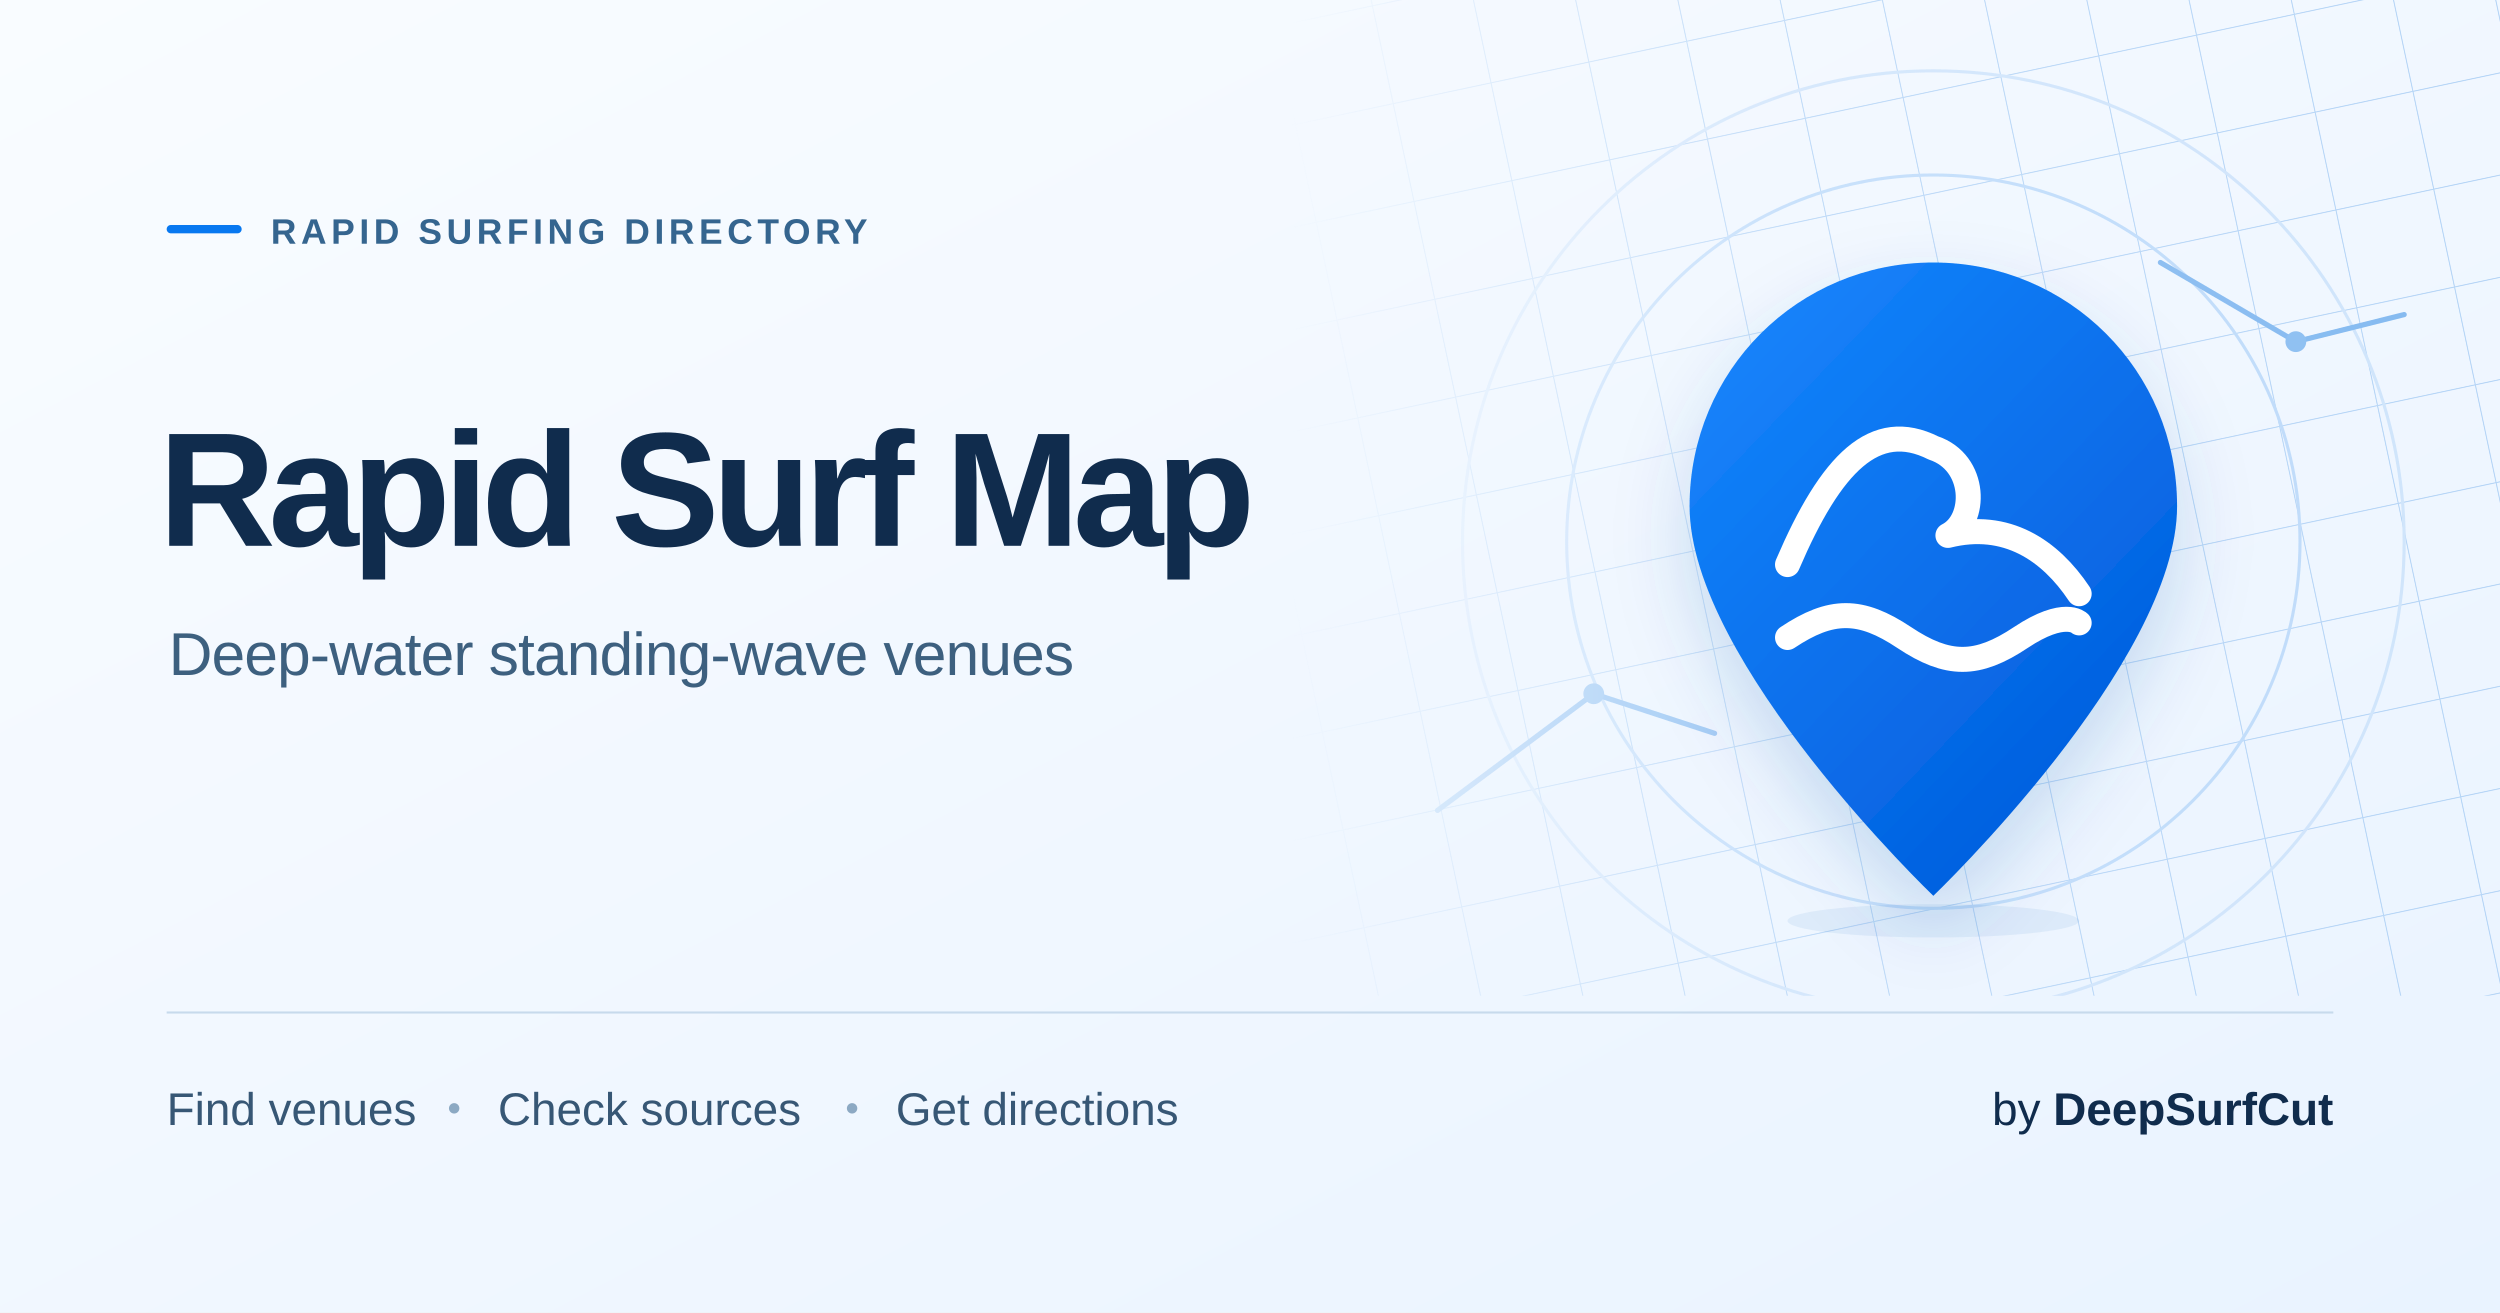
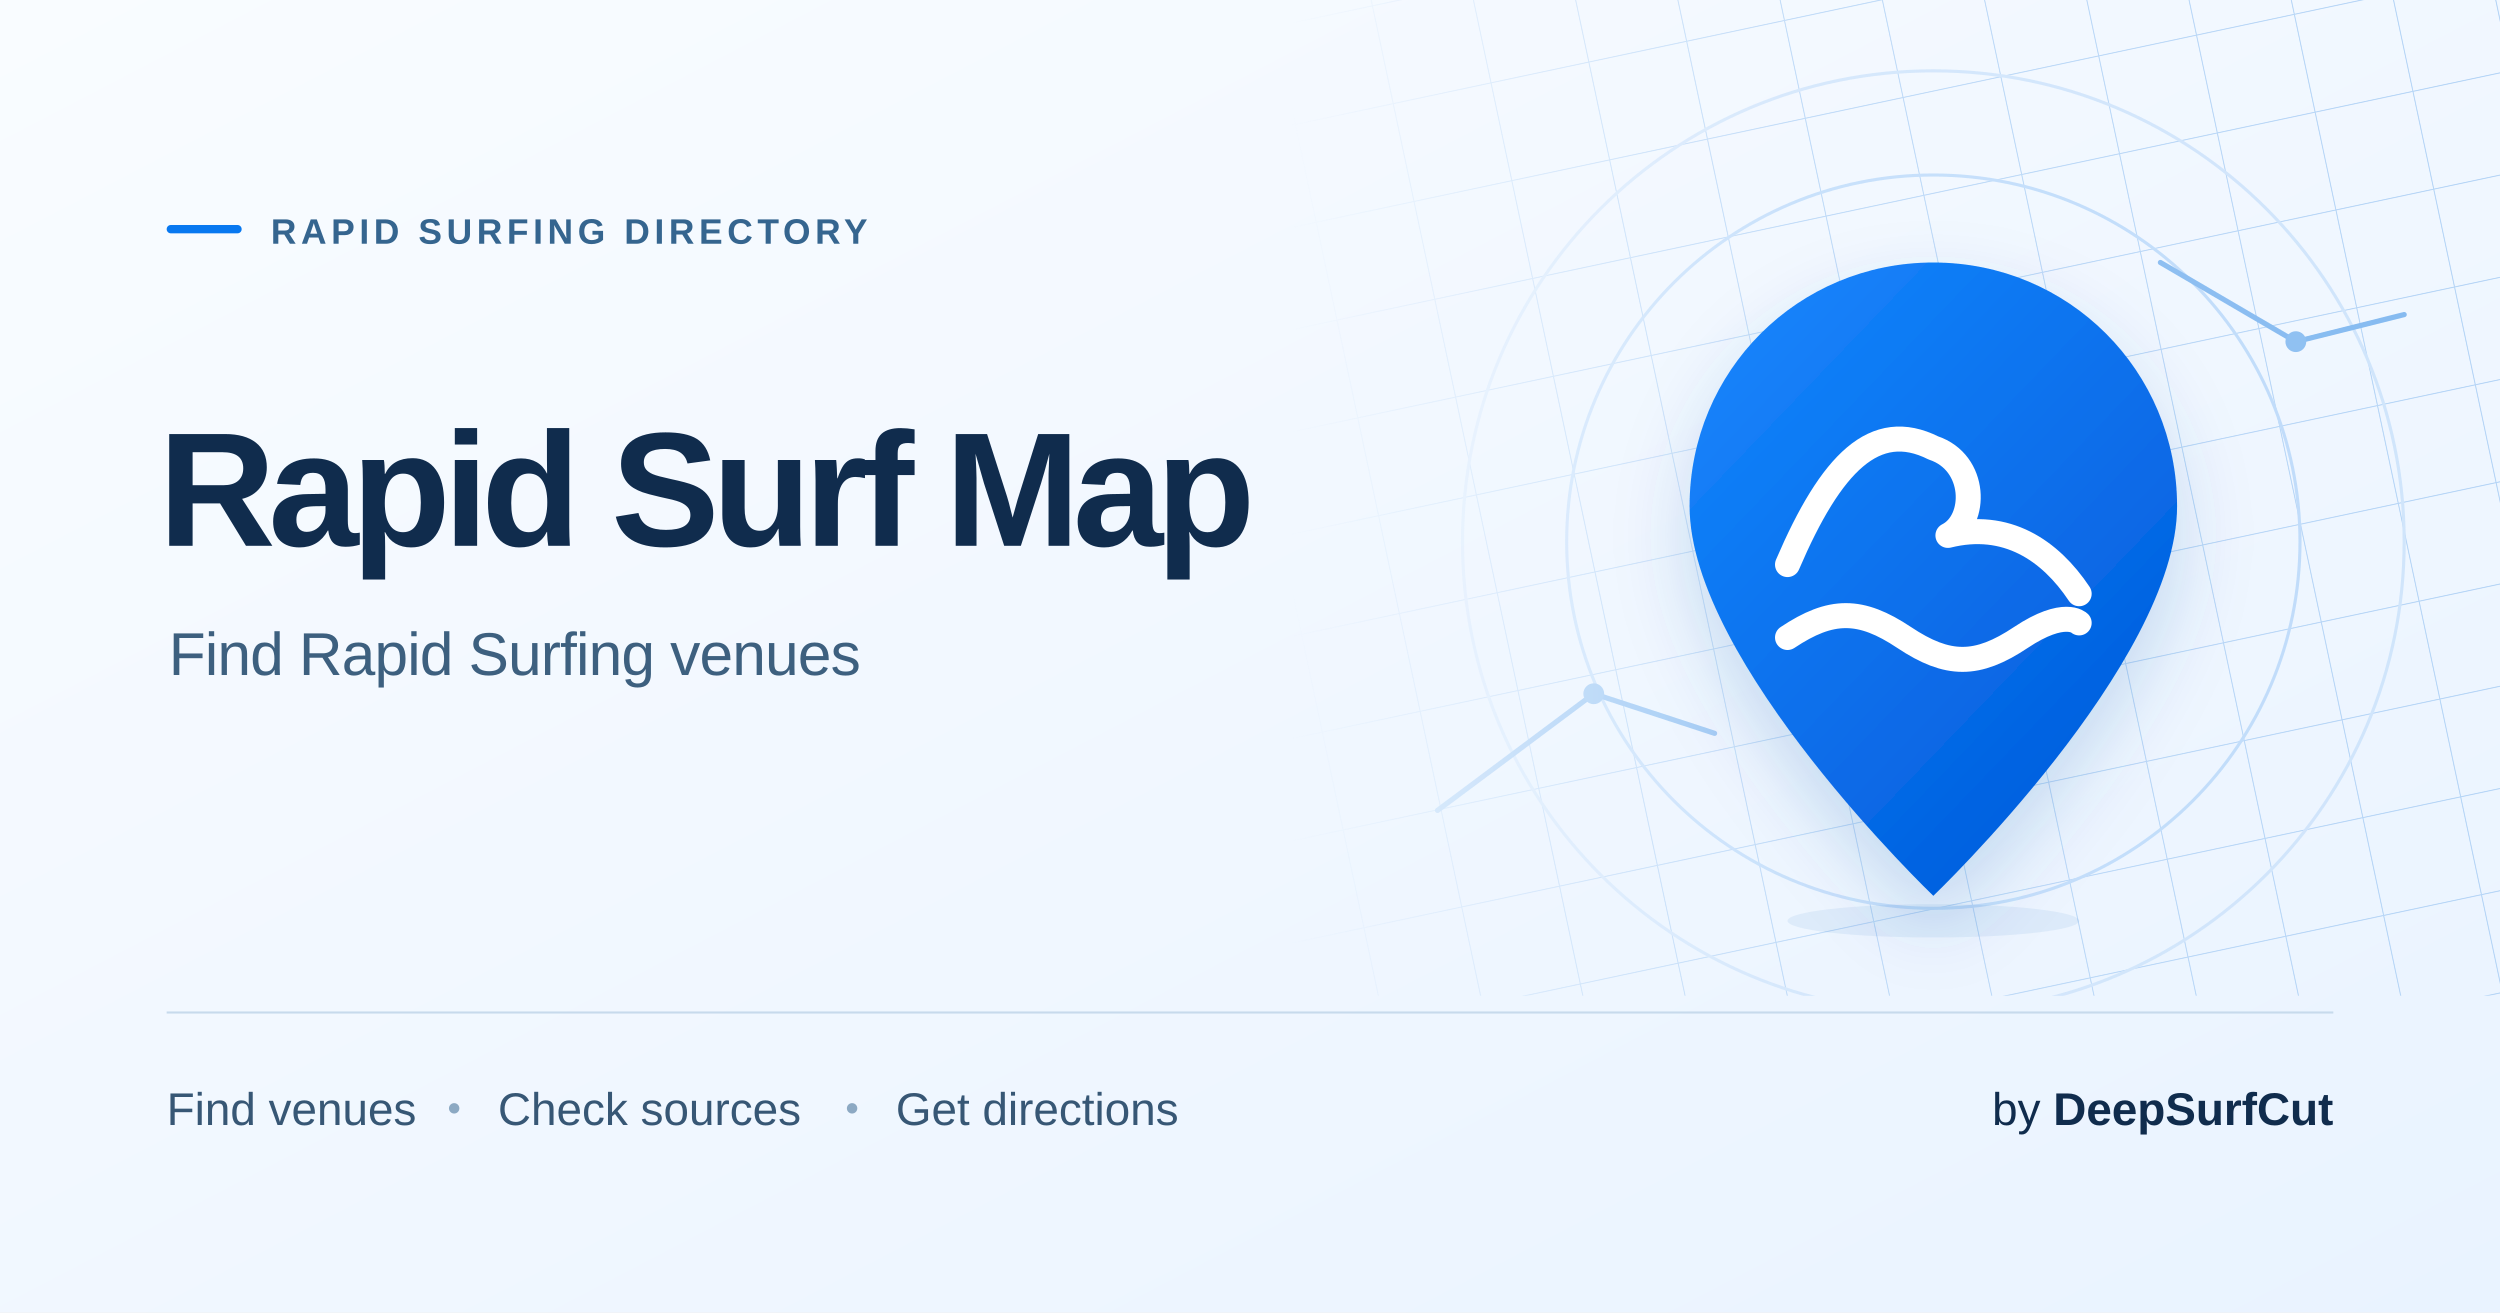
<svg xmlns="http://www.w3.org/2000/svg" width="1200" height="630" viewBox="0 0 1200 630" role="img" aria-labelledby="title description">
  <defs>
    <linearGradient id="paper" x1="0" y1="0" x2="1" y2="1">
      <stop stop-color="#f9fcff" />
      <stop offset="1" stop-color="#e9f3ff" />
    </linearGradient>
    <linearGradient id="pin" x1="0" y1="0" x2="0.8" y2="1">
      <stop stop-color="#1788ff" />
      <stop offset="1" stop-color="#005bdb" />
    </linearGradient>
    <linearGradient id="grid-fade" x1="0" y1="0" x2="1" y2="0">
      <stop stop-color="white" stop-opacity="0" />
      <stop offset="0.42" stop-color="white" stop-opacity="0.8" />
      <stop offset="1" stop-color="white" />
    </linearGradient>
    <pattern id="grid" width="48" height="48" patternUnits="userSpaceOnUse" patternTransform="rotate(-12 930 270)">
      <path d="M48 0H0V48" fill="none" stroke="#b6d5f6" stroke-width="1" />
    </pattern>
    <mask id="map-area">
      <rect x="620" width="580" height="478" fill="url(#grid-fade)" />
    </mask>
    <filter id="pin-shadow" x="-40%" y="-25%" width="180%" height="170%">
      <feDropShadow dx="0" dy="16" stdDeviation="18" flood-color="#0757af" flood-opacity="0.18" />
    </filter>
  </defs>
  <rect width="1200" height="630" fill="url(#paper)" />
  <g mask="url(#map-area)">
    <rect x="620" width="580" height="478" fill="url(#grid)" />
    <circle cx="928" cy="260" r="176" fill="none" stroke="#bedbfa" stroke-width="1.5" />
    <circle cx="928" cy="260" r="226" fill="none" stroke="#cfe4fb" stroke-width="1.5" />
    <path d="M690 389 765 333 823 352M1037 126 1102 164 1154 151" fill="none" stroke="#83b9f0" stroke-width="2.5" stroke-linecap="round" stroke-linejoin="round" />
    <circle cx="765" cy="333" r="5" fill="#8abdf1" />
    <circle cx="1102" cy="164" r="5" fill="#8abdf1" />
  </g>
  <g font-family="Arial, Helvetica, sans-serif" fill="#102c4d">
    <rect x="80" y="108" width="36" height="4" rx="2" fill="#0878f0" />
    <text x="130" y="117" font-size="17" font-weight="700" letter-spacing="2.2" fill="#35658f">RAPID SURFING DIRECTORY</text>
    <text x="76" y="262" font-size="78" font-weight="700" letter-spacing="-3.5">Rapid Surf Map</text>
-     <text x="81" y="324" font-size="29" letter-spacing="-0.4" fill="#3d607f">Deep-water standing-wave venues</text>
+     <text x="81" y="324" font-size="29" letter-spacing="-0.4" fill="#3d607f">Find Rapid Surfing venues</text>
  </g>
  <ellipse cx="928" cy="442" rx="70" ry="8" fill="#1769bd" opacity="0.08" />
  <path d="M928 126C863 126 811 178 811 243c0 75 117 187 117 187s117-112 117-187c0-65-52-117-117-117Z" fill="url(#pin)" filter="url(#pin-shadow)" />
  <path d="M858 271c21-49 42-70 70-56 21 7 21 35 7 42 28-7 49 7 63 28M858 306c21-14 35-14 56 0s35 14 56 0 28-7 28-7" fill="none" stroke="#fff" stroke-width="12" stroke-linecap="round" stroke-linejoin="round" />
  <path d="M80 486H1120" stroke="#c7daec" stroke-width="1" />
  <g font-family="Arial, Helvetica, sans-serif" font-size="22" fill="#375775">
    <text x="80" y="540">Find venues</text>
    <circle cx="218" cy="532" r="2.5" fill="#8ca9c3" />
    <text x="239" y="540">Check sources</text>
    <circle cx="409" cy="532" r="2.5" fill="#8ca9c3" />
    <text x="430" y="540">Get directions</text>
    <text x="1120" y="540" text-anchor="end" fill="#102c4d">by <tspan font-weight="700">DeepSurfCut</tspan>
    </text>
  </g>
</svg>
